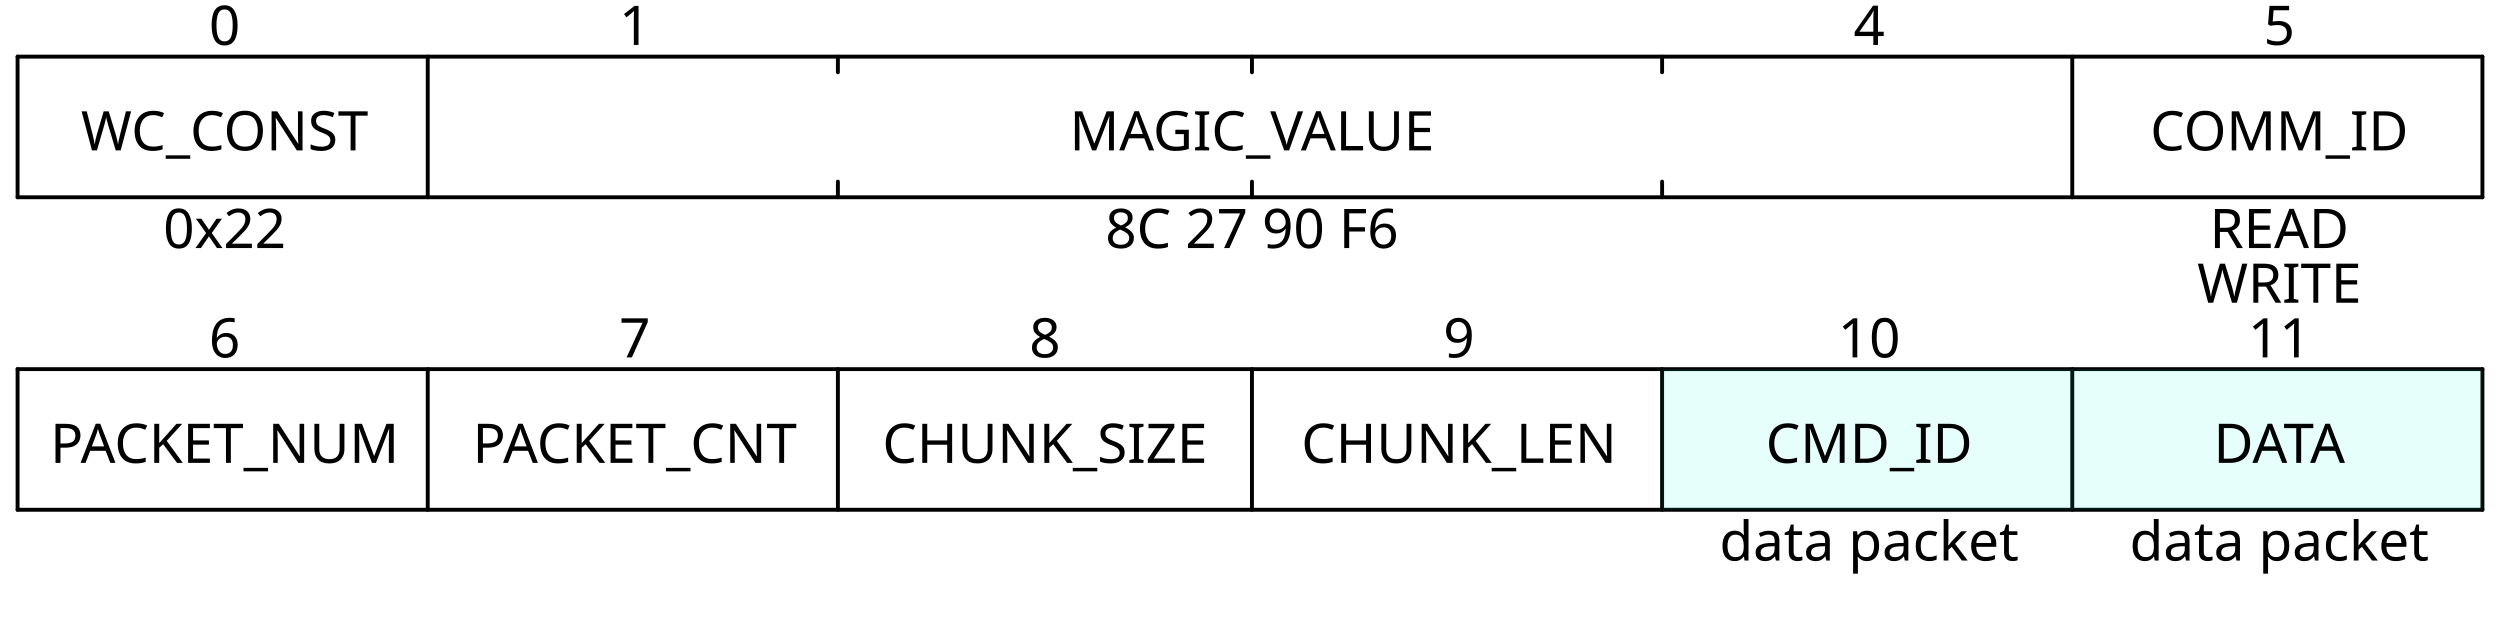
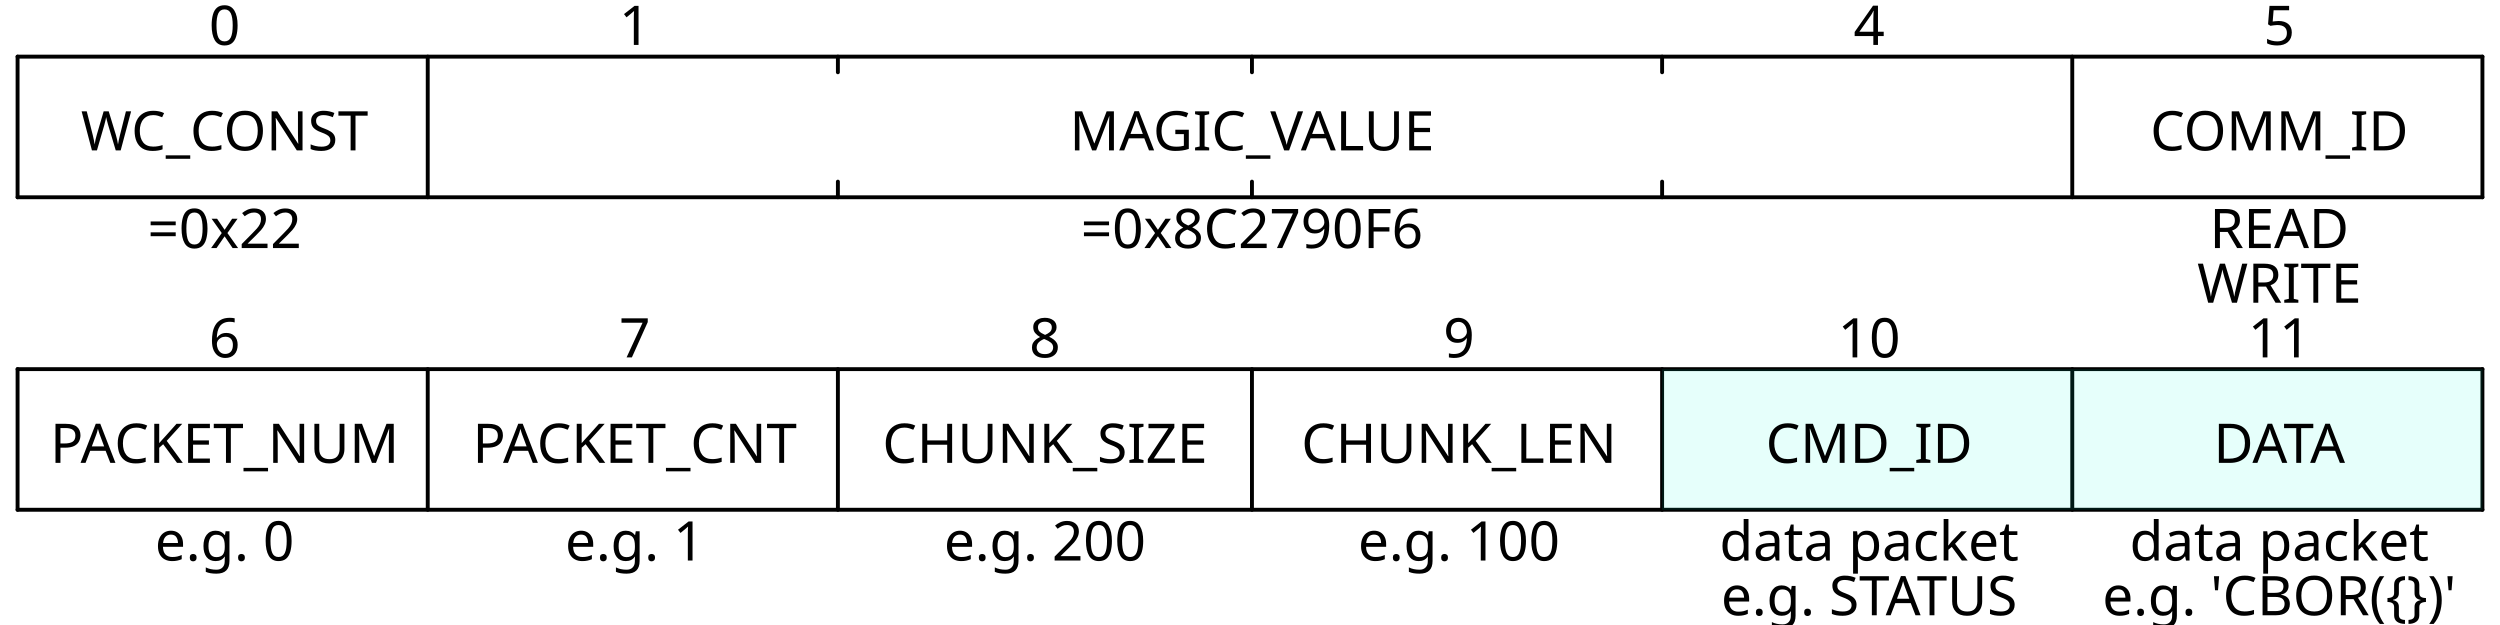
<svg xmlns="http://www.w3.org/2000/svg" width="640" height="160" viewBox="0 0 640 160">
  <g transform="translate(0.5,0.5)" text-anchor="middle" font-size="14" font-family="sans-serif" font-weight="normal">
    <g transform="translate(4,14)">
      <g stroke="black" stroke-width="1" stroke-linecap="round">
        <line x2="631" />
        <line x1="631" x2="631" y2="36" />
        <line x2="631" y1="36" y2="36" />
        <line y2="36" />
        <line x1="105" x2="105" y2="36" />
        <line x1="210" x2="210" y2="4" />
        <line x1="210" x2="210" y1="36" y2="32" />
        <line x1="316" x2="316" y2="4" />
        <line x1="316" x2="316" y1="36" y2="32" />
        <line x1="421" x2="421" y2="4" />
        <line x1="421" x2="421" y1="36" y2="32" />
        <line x1="526" x2="526" y2="36" />
      </g>
      <g>
        <g />
        <g transform="translate(53,-9)">
          <g transform="translate(0)">
            <text y="6">0</text>
          </g>
          <g transform="translate(105)">
            <text y="6">1</text>
          </g>
          <g transform="translate(421)">
            <text y="6">4</text>
          </g>
          <g transform="translate(526)">
            <text y="6">5</text>
          </g>
        </g>
        <g transform="translate(53,18)">
          <g transform="translate(0)">
            <text y="6">
              <tspan>WC_CONST</tspan>
            </text>
          </g>
          <g transform="translate(263)">
            <text y="6">
              <tspan>MAGIC_VALUE</tspan>
            </text>
          </g>
          <g transform="translate(526)">
            <text y="6">
              <tspan>COMM_ID</tspan>
            </text>
          </g>
        </g>
        <g transform="translate(53,43)">
          <g transform="translate(0)">
            <text y="6">
-               <tspan>0x22</tspan>
+               <tspan>=0x22</tspan>
            </text>
          </g>
          <g transform="translate(263)">
            <text y="6">
-               <tspan>8C 27 90 F6</tspan>
+               <tspan>=0x8C2790F6</tspan>
            </text>
          </g>
          <g>
            <g transform="translate(526)">
              <text y="6">
                <tspan>READ</tspan>
              </text>
            </g>
            <g transform="translate(526,14)">
              <text y="6">
                <tspan>WRITE</tspan>
              </text>
            </g>
          </g>
        </g>
      </g>
    </g>
    <g transform="translate(4,94)">
      <g stroke="black" stroke-width="1" stroke-linecap="round">
        <line x2="631" />
        <line x1="631" x2="631" y2="36" />
        <line x2="631" y1="36" y2="36" />
        <line y2="36" />
        <line x1="105" x2="105" y2="36" />
        <line x1="210" x2="210" y2="36" />
        <line x1="316" x2="316" y2="36" />
        <line x1="421" x2="421" y2="36" />
        <line x1="526" x2="526" y2="36" />
      </g>
      <g>
        <g>
          <rect x="421" width="105" height="36" style="fill-opacity:0.1;fill:hsl(170,100%,50%)" />
          <rect x="526" width="105" height="36" style="fill-opacity:0.1;fill:hsl(170,100%,50%)" />
        </g>
        <g transform="translate(53,-9)">
          <g transform="translate(0)">
            <text y="6">6</text>
          </g>
          <g transform="translate(105)">
            <text y="6">7</text>
          </g>
          <g transform="translate(210)">
            <text y="6">8</text>
          </g>
          <g transform="translate(316)">
            <text y="6">9</text>
          </g>
          <g transform="translate(421)">
            <text y="6">10</text>
          </g>
          <g transform="translate(526)">
            <text y="6">11</text>
          </g>
        </g>
        <g transform="translate(53,18)">
          <g transform="translate(0)">
            <text y="6">
              <tspan>PACKET_NUM</tspan>
            </text>
          </g>
          <g transform="translate(105)">
            <text y="6">
              <tspan>PACKET_CNT</tspan>
            </text>
          </g>
          <g transform="translate(210)">
            <text y="6">
              <tspan>CHUNK_SIZE</tspan>
            </text>
          </g>
          <g transform="translate(316)">
            <text y="6">
              <tspan>CHUNK_LEN</tspan>
            </text>
          </g>
          <g transform="translate(421)">
            <text y="6">
              <tspan>CMD_ID</tspan>
            </text>
          </g>
          <g transform="translate(526)">
            <text y="6">
              <tspan>DATA</tspan>
            </text>
          </g>
        </g>
        <g transform="translate(53,43)">
-           <g transform="translate(421)">
+           <g transform="translate(0)">
            <text y="6">
-               <tspan>data packet</tspan>
+               <tspan>e.g. 0</tspan>
            </text>
          </g>
-           <g transform="translate(526)">
+           <g transform="translate(105)">
            <text y="6">
-               <tspan>data packet</tspan>
+               <tspan>e.g. 1</tspan>
            </text>
+           </g>
+           <g transform="translate(210)">
+             <text y="6">
+               <tspan>e.g. 200</tspan>
+             </text>
+           </g>
+           <g transform="translate(316)">
+             <text y="6">
+               <tspan>e.g. 100</tspan>
+             </text>
+           </g>
+           <g>
+             <g transform="translate(421)">
+               <text y="6">
+                 <tspan>data packet</tspan>
+               </text>
+             </g>
+             <g transform="translate(421,14)">
+               <text y="6">
+                 <tspan>e.g. STATUS</tspan>
+               </text>
+             </g>
+           </g>
+           <g>
+             <g transform="translate(526)">
+               <text y="6">
+                 <tspan>data packet</tspan>
+               </text>
+             </g>
+             <g transform="translate(526,14)">
+               <text y="6">
+                 <tspan>e.g. 'CBOR({})'</tspan>
+               </text>
+             </g>
          </g>
        </g>
      </g>
    </g>
  </g>
</svg>
